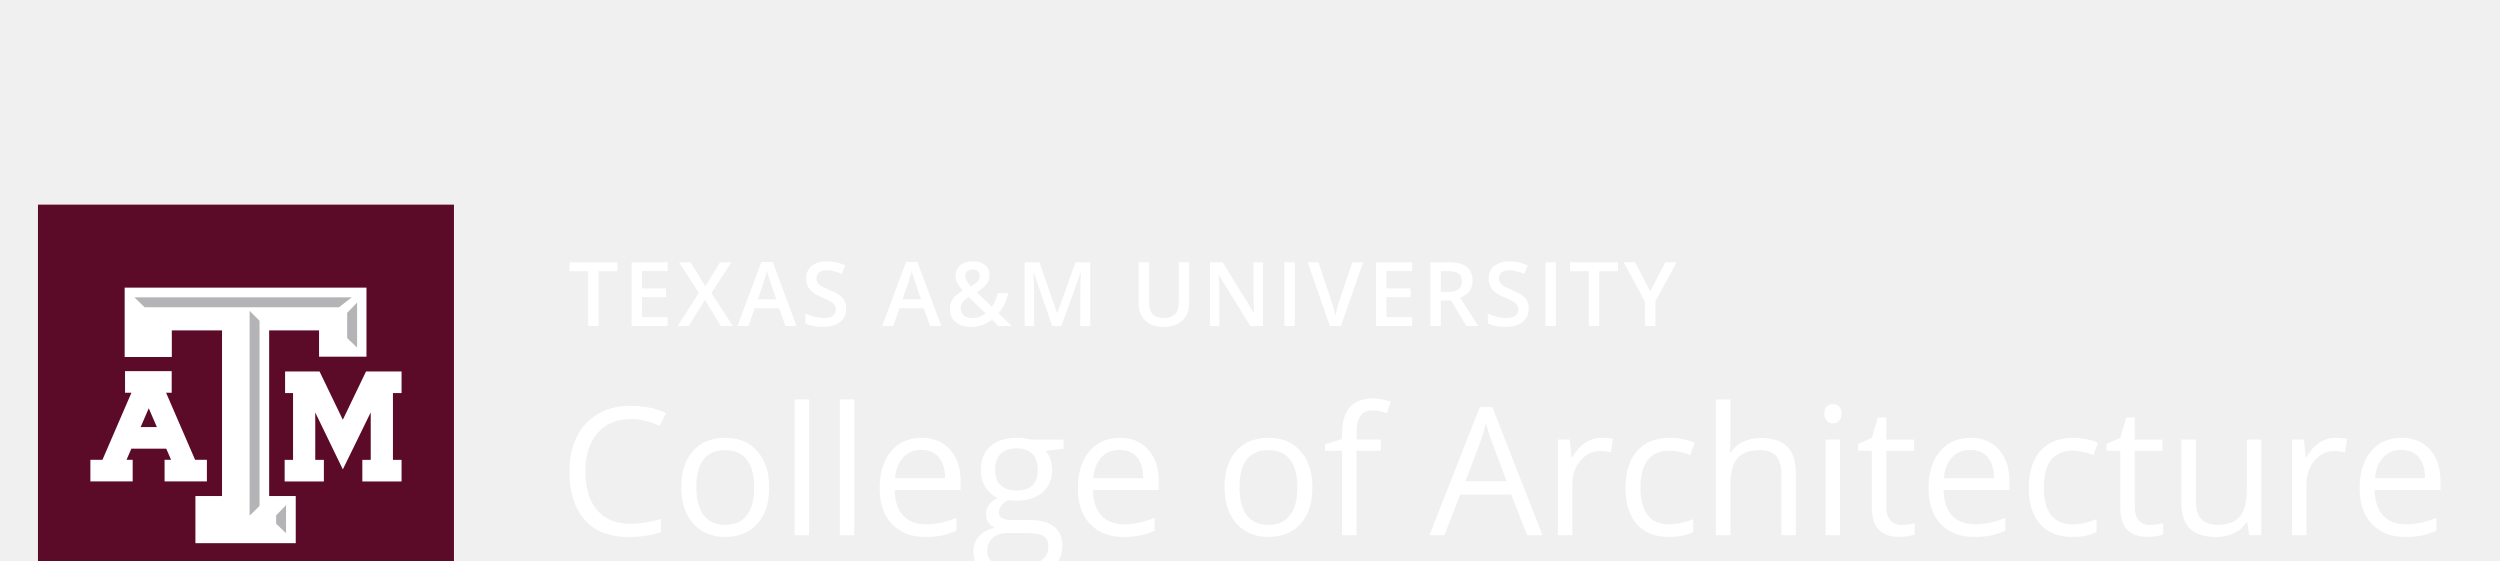
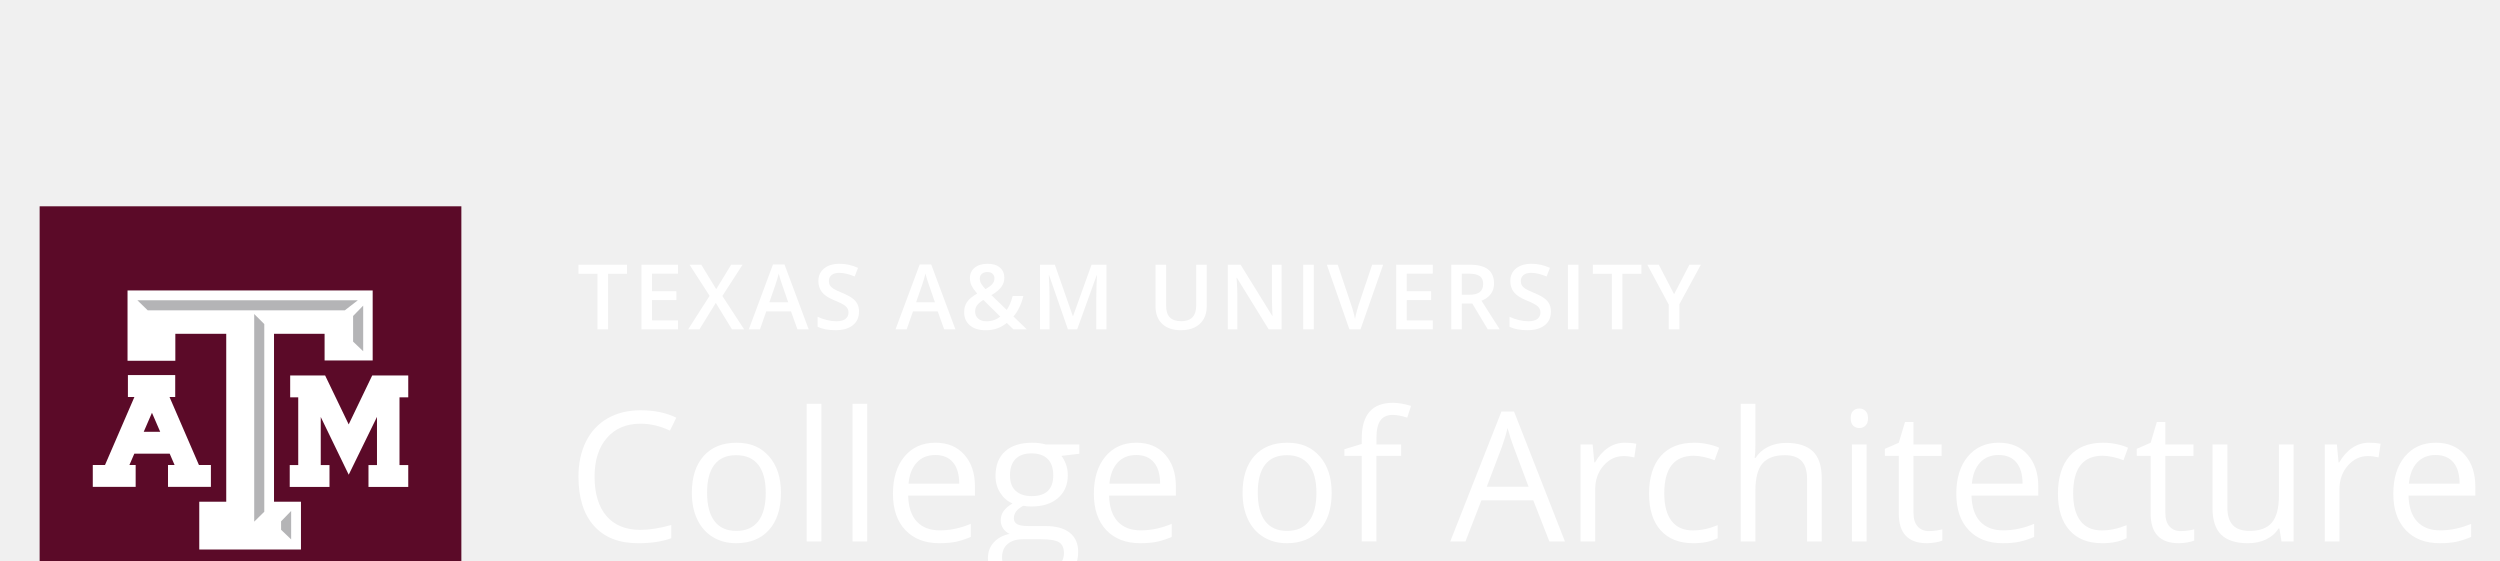
<svg xmlns="http://www.w3.org/2000/svg" version="1.1" viewBox="0 0 1560 350" preserveAspectRatio="xMidYMid meet">
  <defs>
    <style>
      .cls-1{fill:none;}
      .cls-2{fill:#5b0a28;}   /* 深栗色 */
      .cls-3{fill:#ffffff;}   /* 白 */
      .cls-4{fill:#b4b4b6;}   /* 灰 */
      .cls-5{clip-path:url(#clip);}
    </style>
    <clipPath id="clip">
      <rect class="cls-1" width="1560" height="350" />
    </clipPath>
  </defs>
-   <g transform="translate(-52,52) scale(1.45)">
+   <g transform="translate(-52,52) scale(1.47)">
    <rect class="cls-2" x="52.2" y="52.2" width="179.02" height="180.44" />
    <polygon class="cls-3" points="207.44 124.01 194.15 124.01 193.38 124.01 193.04 124.7 183.39 144.78 173.72 124.7 173.39 124.01 172.62 124.01 159.77 124.01 158.55 124.01 158.55 125.23 158.55 132.08 158.55 133.3 159.77 133.3 161.97 133.3 161.97 162.04 159.59 162.04 158.36 162.04 158.36 163.26 158.36 170.11 158.36 171.33 159.59 171.33 174.02 171.33 175.24 171.33 175.24 170.11 175.24 163.26 175.24 162.04 174.02 162.04 171.53 162.04 171.53 141.64 182.3 163.87 183.4 166.13 184.51 163.87 195.4 141.59 195.4 162.04 193.02 162.04 191.79 162.04 191.79 163.26 191.79 170.11 191.79 171.33 193.02 171.33 207.44 171.33 208.67 171.33 208.67 170.11 208.67 163.26 208.67 162.04 207.44 162.04 204.96 162.04 204.96 133.3 207.44 133.3 208.67 133.3 208.67 132.08 208.67 125.23 208.67 124.01 207.44 124.01" />
    <path class="cls-3" d="M123.65,162.01h-3.83l-12.49-28.87h2.42v-9.3h-20.08v9.3h2.76l-12.48,28.87h-5.19v9.3h18.2v-9.3h-2.65l2.08-4.8h15.02l2.07,4.8h-2.79v9.3h18.21v-9.3h-1.23ZM103.37,147.91h-6.98l3.49-8.07,3.49,8.07Z" />
    <polygon class="cls-3" points="192.17 87.92 90.92 87.92 89.51 87.92 89.51 89.32 89.51 116.37 89.51 117.77 90.92 117.77 108.4 117.77 109.8 117.77 109.8 116.37 109.8 106.32 131.41 106.32 131.41 177.6 121.35 177.6 119.96 177.6 119.96 179.01 119.96 196.5 119.96 197.89 121.35 197.89 161.73 197.89 163.13 197.89 163.13 196.5 163.13 179.01 163.13 177.6 161.73 177.6 151.69 177.6 151.69 106.32 173.16 106.32 173.16 116.24 173.16 117.64 174.57 117.64 192.17 117.64 193.57 117.64 193.57 116.24 193.57 89.32 193.57 87.92 192.17 87.92" />
    <polygon class="cls-4" points="154.69 185.93 158.96 181.52 158.96 193.6 154.69 189.51 154.69 185.93" />
    <polygon class="cls-4" points="147.56 181.85 143.28 186.06 143.28 97.92 147.56 102.19 147.56 181.85" />
    <polygon class="cls-4" points="98.09 96.37 93.69 92.09 187.27 92.09 181.73 96.37 98.09 96.37" />
    <polygon class="cls-4" points="189.54 113.73 185.26 109.64 185.26 98.76 189.54 94.36 189.54 113.73" />
    <g class="cls-5">
      <path class="cls-2" d="M237.58,229.05c0-1.98,1.61-3.59,3.59-3.59s3.59,1.61,3.59,3.59-1.61,3.59-3.59,3.59-3.59-1.61-3.59-3.59M243.89,229.05c0-1.68-1.21-2.89-2.71-2.89s-2.71,1.21-2.71,2.89,1.21,2.89,2.71,2.89,2.71-1.21,2.71-2.89M239.79,227h1.51c.97,0,1.5.34,1.5,1.19,0,.7-.4,1.03-1.06,1.09l1.09,1.78h-.78l-1.05-1.75h-.46v1.75h-.76v-4.06ZM240.55,228.74h.67c.45,0,.84-.06.84-.61,0-.48-.44-.56-.82-.56h-.68v1.16Z" />
      <polygon class="cls-3" points="293.48 104.42 288.99 104.42 288.99 80.84 280.92 80.84 280.92 76.99 301.54 76.99 301.54 80.84 293.48 80.84 293.48 104.42" />
      <polygon class="cls-3" points="323.18 104.42 307.67 104.42 307.67 76.99 323.18 76.99 323.18 80.78 312.15 80.78 312.15 88.25 322.49 88.25 322.49 92 312.15 92 312.15 100.62 323.18 100.62 323.18 104.42" />
      <polygon class="cls-3" points="351.24 104.42 346.08 104.42 339.22 93.2 332.29 104.42 327.49 104.42 336.59 90.2 328.07 76.99 333.06 76.99 339.4 87.37 345.75 76.99 350.58 76.99 342.01 90.27 351.24 104.42" />
      <path class="cls-3" d="M373.88,104.42l-2.74-7.62h-10.49l-2.68,7.62h-4.73l10.26-27.54h4.88l10.27,27.54h-4.77ZM369.95,92.94l-2.57-7.47c-.19-.5-.45-1.29-.78-2.36-.33-1.08-.56-1.86-.68-2.36-.34,1.54-.83,3.22-1.48,5.04l-2.48,7.15h7.99Z" />
      <path class="cls-3" d="M400.01,96.97c0,2.44-.88,4.35-2.65,5.74-1.76,1.39-4.2,2.08-7.3,2.08s-5.64-.48-7.62-1.45v-4.24c1.25.59,2.58,1.05,3.99,1.39,1.41.34,2.72.51,3.93.51,1.78,0,3.08-.34,3.93-1.01.85-.68,1.27-1.58,1.27-2.72,0-1.02-.39-1.9-1.16-2.61-.78-.71-2.38-1.56-4.8-2.53-2.5-1.01-4.26-2.17-5.29-3.47-1.02-1.3-1.54-2.87-1.54-4.69,0-2.29.81-4.09,2.44-5.4,1.63-1.31,3.81-1.97,6.55-1.97s5.24.57,7.84,1.73l-1.42,3.66c-2.44-1.02-4.62-1.54-6.53-1.54-1.45,0-2.55.31-3.3.95-.75.63-1.12,1.46-1.12,2.51,0,.71.15,1.32.45,1.83.3.51.79.99,1.48,1.44.69.45,1.92,1.04,3.71,1.78,2.01.84,3.49,1.62,4.43,2.35.94.72,1.63,1.54,2.07,2.46.44.91.66,1.99.66,3.23" />
      <path class="cls-3" d="M436.16,104.42l-2.74-7.62h-10.49l-2.68,7.62h-4.73l10.26-27.54h4.88l10.27,27.54h-4.77ZM432.24,92.94l-2.57-7.47c-.19-.5-.45-1.29-.78-2.36-.33-1.08-.56-1.86-.68-2.36-.34,1.54-.83,3.22-1.48,5.04l-2.48,7.15h7.99Z" />
      <path class="cls-3" d="M444.64,97.16c0-1.64.4-3.07,1.2-4.29.8-1.22,2.24-2.43,4.33-3.63-1.19-1.39-2-2.56-2.43-3.52-.43-.96-.65-1.95-.65-2.97,0-1.9.68-3.4,2.04-4.5,1.36-1.1,3.18-1.65,5.47-1.65s3.96.53,5.22,1.6c1.26,1.07,1.89,2.51,1.89,4.33,0,1.43-.42,2.72-1.27,3.88-.84,1.16-2.25,2.33-4.23,3.49l6.49,6.27c1.01-1.34,1.86-3.3,2.54-5.89h4.54c-.87,3.55-2.28,6.45-4.2,8.69l5.65,5.46h-5.68l-2.8-2.72c-1.28,1.03-2.64,1.8-4.08,2.32-1.45.52-3.04.78-4.79.78-2.88,0-5.14-.68-6.77-2.05s-2.46-3.23-2.46-5.59M454.1,101.01c2.29,0,4.24-.67,5.87-2.01l-7.18-7.07c-1.33.85-2.24,1.65-2.74,2.4-.5.74-.75,1.59-.75,2.54,0,1.22.43,2.22,1.3,2.99.87.77,2.04,1.15,3.5,1.15M451.3,82.9c0,.79.21,1.53.63,2.23.42.7,1.01,1.45,1.76,2.23,1.41-.8,2.4-1.55,2.97-2.24.57-.69.85-1.47.85-2.34,0-.81-.27-1.46-.82-1.95-.54-.49-1.27-.73-2.17-.73-.99,0-1.77.26-2.35.76-.59.51-.88,1.18-.88,2.04" />
      <path class="cls-3" d="M488.69,104.42l-7.96-22.91h-.15c.21,3.4.32,6.59.32,9.57v13.34h-4.07v-27.43h6.32l7.62,21.82h.11l7.84-21.82h6.34v27.43h-4.32v-13.56c0-1.36.04-3.14.1-5.33.07-2.19.13-3.51.18-3.98h-.15l-8.24,22.87h-3.96Z" />
      <path class="cls-3" d="M547.62,76.99v17.75c0,2.03-.43,3.8-1.3,5.32-.87,1.52-2.13,2.69-3.77,3.51-1.65.82-3.61,1.23-5.9,1.23-3.4,0-6.05-.9-7.94-2.7-1.89-1.8-2.83-4.28-2.83-7.43v-17.67h4.5v17.35c0,2.26.52,3.94,1.58,5.01,1.05,1.07,2.66,1.61,4.84,1.61,4.23,0,6.34-2.22,6.34-6.66v-17.32h4.48Z" />
      <path class="cls-3" d="M579.41,104.42h-5.5l-13.49-21.86h-.15l.09,1.22c.18,2.33.26,4.45.26,6.38v14.26h-4.07v-27.43h5.44l13.45,21.75h.11c-.02-.29-.07-1.34-.15-3.14-.07-1.81-.11-3.22-.11-4.23v-14.37h4.11v27.43Z" />
      <rect class="cls-3" x="588.58" y="76.99" width="4.48" height="27.43" />
      <path class="cls-3" d="M617.86,76.99h4.65l-9.61,27.43h-4.73l-9.57-27.43h4.62l5.72,17.05c.3.81.62,1.86.96,3.14.34,1.28.56,2.24.66,2.86.16-.95.41-2.05.75-3.3.34-1.25.61-2.18.82-2.78l5.72-16.98Z" />
      <polygon class="cls-3" points="643.57 104.42 628.05 104.42 628.05 76.99 643.57 76.99 643.57 80.78 632.53 80.78 632.53 88.25 642.87 88.25 642.87 92 632.53 92 632.53 100.62 643.57 100.62 643.57 104.42" />
      <path class="cls-3" d="M655.9,93.46v10.96h-4.48v-27.43h7.75c3.54,0,6.16.66,7.86,1.99,1.7,1.32,2.55,3.33,2.55,6,0,3.42-1.78,5.85-5.33,7.3l7.75,12.14h-5.1l-6.57-10.96h-4.43ZM655.9,89.75h3.11c2.09,0,3.6-.39,4.54-1.16.94-.78,1.41-1.93,1.41-3.45s-.51-2.67-1.52-3.34c-1.01-.68-2.54-1.01-4.58-1.01h-2.96v8.97Z" />
      <path class="cls-3" d="M693.72,96.97c0,2.44-.88,4.35-2.65,5.74-1.76,1.39-4.2,2.08-7.3,2.08s-5.64-.48-7.62-1.45v-4.24c1.25.59,2.58,1.05,3.99,1.39,1.41.34,2.72.51,3.93.51,1.78,0,3.08-.34,3.93-1.01.85-.68,1.27-1.58,1.27-2.72,0-1.02-.39-1.9-1.16-2.61-.78-.71-2.38-1.56-4.8-2.53-2.5-1.01-4.27-2.17-5.29-3.47-1.02-1.3-1.54-2.87-1.54-4.69,0-2.29.81-4.09,2.44-5.4,1.63-1.31,3.81-1.97,6.55-1.97s5.24.57,7.84,1.73l-1.42,3.66c-2.44-1.02-4.62-1.54-6.53-1.54-1.45,0-2.55.31-3.3.95-.75.63-1.12,1.46-1.12,2.51,0,.71.15,1.32.45,1.83.3.51.79.99,1.48,1.44.69.45,1.92,1.04,3.71,1.78,2.01.84,3.49,1.62,4.43,2.35.94.72,1.63,1.54,2.07,2.46.44.91.66,1.99.66,3.23" />
      <rect class="cls-3" x="700.95" y="76.99" width="4.48" height="27.43" />
      <polygon class="cls-3" points="724.07 104.42 719.59 104.42 719.59 80.84 711.52 80.84 711.52 76.99 732.14 76.99 732.14 80.84 724.07 80.84 724.07 104.42" />
      <polygon class="cls-3" points="746.01 89.51 752.51 76.99 757.38 76.99 748.25 93.79 748.25 104.42 743.74 104.42 743.74 93.94 734.64 76.99 739.52 76.99 746.01 89.51" />
      <path class="cls-3" d="M307.29,144.48c-6.03,0-10.8,2.01-14.29,6.03-3.49,4.02-5.24,9.52-5.24,16.51s1.68,12.74,5.05,16.65c3.37,3.92,8.17,5.88,14.4,5.88,3.83,0,8.2-.69,13.11-2.07v5.6c-3.81,1.43-8.5,2.14-14.08,2.14-8.09,0-14.33-2.45-18.72-7.36-4.39-4.91-6.59-11.88-6.59-20.92,0-5.66,1.06-10.61,3.17-14.87,2.12-4.26,5.17-7.54,9.16-9.84,3.99-2.3,8.69-3.45,14.1-3.45,5.76,0,10.79,1.05,15.1,3.15l-2.7,5.48c-4.15-1.95-8.31-2.93-12.47-2.93" />
      <path class="cls-3" d="M366.88,173.84c0,6.71-1.69,11.95-5.07,15.72-3.38,3.77-8.05,5.65-14.01,5.65-3.68,0-6.95-.86-9.8-2.59-2.86-1.73-5.06-4.21-6.61-7.43-1.55-3.23-2.33-7.01-2.33-11.34,0-6.71,1.68-11.94,5.03-15.68,3.35-3.74,8.01-5.61,13.97-5.61s10.33,1.92,13.73,5.75c3.39,3.83,5.09,9.01,5.09,15.55M335.53,173.84c0,5.26,1.05,9.26,3.15,12.02,2.1,2.75,5.19,4.13,9.28,4.13s7.18-1.37,9.29-4.11c2.11-2.74,3.17-6.75,3.17-12.04s-1.06-9.21-3.17-11.92c-2.12-2.72-5.24-4.07-9.37-4.07s-7.16,1.34-9.24,4.02c-2.08,2.68-3.12,6.67-3.12,11.98" />
      <rect class="cls-3" x="377.81" y="136.03" width="6.23" height="58.43" />
      <rect class="cls-3" x="397.26" y="136.03" width="6.23" height="58.43" />
      <path class="cls-3" d="M434.1,195.21c-6.08,0-10.88-1.85-14.4-5.56-3.52-3.71-5.28-8.85-5.28-15.43s1.63-11.9,4.9-15.81c3.27-3.91,7.65-5.86,13.16-5.86,5.16,0,9.24,1.7,12.24,5.09,3.01,3.39,4.51,7.87,4.51,13.43v3.94h-28.35c.12,4.83,1.34,8.5,3.66,11,2.32,2.5,5.58,3.75,9.78,3.75,4.43,0,8.81-.93,13.14-2.78v5.56c-2.2.95-4.29,1.63-6.25,2.05-1.97.41-4.34.62-7.12.62M432.41,157.77c-3.31,0-5.94,1.08-7.9,3.23-1.97,2.15-3.12,5.13-3.48,8.94h21.52c0-3.93-.88-6.94-2.63-9.03-1.75-2.09-4.26-3.14-7.51-3.14" />
      <path class="cls-3" d="M493.55,153.3v3.94l-7.62.9c.7.88,1.33,2.02,1.88,3.44.55,1.41.83,3.01.83,4.79,0,4.03-1.38,7.25-4.13,9.65s-6.54,3.61-11.34,3.61c-1.23,0-2.38-.1-3.45-.3-2.65,1.4-3.98,3.17-3.98,5.29,0,1.13.46,1.96,1.39,2.5.93.54,2.52.81,4.77.81h7.29c4.46,0,7.88.94,10.27,2.82s3.59,4.61,3.59,8.19c0,4.56-1.83,8.03-5.48,10.42-3.66,2.39-8.99,3.59-16,3.59-5.38,0-9.53-1-12.45-3-2.92-2-4.38-4.83-4.38-8.49,0-2.5.8-4.67,2.4-6.5,1.6-1.83,3.85-3.07,6.76-3.72-1.05-.48-1.93-1.21-2.65-2.22-.71-1-1.07-2.17-1.07-3.49,0-1.5.4-2.82,1.2-3.94.8-1.13,2.07-2.22,3.79-3.27-2.13-.88-3.86-2.37-5.2-4.47-1.34-2.1-2.01-4.51-2.01-7.21,0-4.5,1.35-7.98,4.06-10.42,2.7-2.44,6.53-3.66,11.49-3.66,2.15,0,4.09.25,5.82.75h14.23ZM460.73,201.37c0,2.23.94,3.92,2.82,5.07,1.88,1.15,4.57,1.73,8.07,1.73,5.23,0,9.11-.78,11.62-2.35,2.52-1.56,3.77-3.69,3.77-6.36,0-2.23-.69-3.77-2.07-4.64-1.38-.86-3.97-1.3-7.77-1.3h-7.47c-2.83,0-5.03.68-6.61,2.03-1.58,1.35-2.37,3.29-2.37,5.82M464.11,166.48c0,2.88.81,5.06,2.44,6.53,1.63,1.48,3.89,2.21,6.8,2.21,6.08,0,9.12-2.95,9.12-8.86s-3.08-9.28-9.24-9.28c-2.93,0-5.18.79-6.76,2.37-1.58,1.58-2.37,3.92-2.37,7.02" />
      <path class="cls-3" d="M519.38,195.21c-6.08,0-10.88-1.85-14.4-5.56s-5.27-8.85-5.27-15.43,1.63-11.9,4.9-15.81c3.27-3.91,7.65-5.86,13.16-5.86,5.16,0,9.24,1.7,12.24,5.09,3,3.39,4.51,7.87,4.51,13.43v3.94h-28.35c.12,4.83,1.35,8.5,3.66,11,2.32,2.5,5.58,3.75,9.78,3.75,4.43,0,8.81-.93,13.14-2.78v5.56c-2.2.95-4.29,1.63-6.25,2.05-1.97.41-4.34.62-7.12.62M517.69,157.77c-3.31,0-5.94,1.08-7.91,3.23-1.96,2.15-3.12,5.13-3.47,8.94h21.52c0-3.93-.88-6.94-2.63-9.03-1.75-2.09-4.26-3.14-7.51-3.14" />
      <path class="cls-3" d="M600.65,173.84c0,6.71-1.69,11.95-5.07,15.72-3.38,3.77-8.05,5.65-14.01,5.65-3.68,0-6.95-.86-9.8-2.59-2.85-1.73-5.06-4.21-6.61-7.43-1.55-3.23-2.33-7.01-2.33-11.34,0-6.71,1.68-11.94,5.03-15.68,3.35-3.74,8.01-5.61,13.97-5.61s10.33,1.92,13.73,5.75c3.39,3.83,5.09,9.01,5.09,15.55M569.29,173.84c0,5.26,1.05,9.26,3.15,12.02,2.1,2.75,5.2,4.13,9.28,4.13s7.18-1.37,9.29-4.11c2.11-2.74,3.17-6.75,3.17-12.04s-1.06-9.21-3.17-11.92c-2.12-2.72-5.24-4.07-9.37-4.07s-7.16,1.34-9.24,4.02c-2.08,2.68-3.12,6.67-3.12,11.98" />
      <path class="cls-3" d="M630.13,158.14h-10.48v36.31h-6.23v-36.31h-7.36v-2.82l7.36-2.25v-2.29c0-10.12,4.42-15.17,13.26-15.17,2.18,0,4.73.44,7.66,1.31l-1.61,4.99c-2.41-.78-4.46-1.16-6.16-1.16-2.35,0-4.09.78-5.22,2.35-1.13,1.56-1.69,4.07-1.69,7.53v2.67h10.48v4.84Z" />
      <path class="cls-3" d="M693.06,194.46l-6.83-17.46h-22.01l-6.76,17.46h-6.46l21.71-55.13h5.37l21.59,55.13h-6.61ZM684.24,171.25l-6.38-17.01c-.83-2.15-1.68-4.79-2.55-7.92-.55,2.4-1.34,5.04-2.36,7.92l-6.46,17.01h17.76Z" />
      <path class="cls-3" d="M725.06,152.55c1.83,0,3.47.15,4.92.45l-.86,5.78c-1.7-.38-3.21-.56-4.51-.56-3.33,0-6.18,1.35-8.54,4.06-2.37,2.7-3.55,6.07-3.55,10.1v22.08h-6.23v-41.16h5.14l.71,7.62h.3c1.53-2.68,3.37-4.74,5.52-6.19,2.15-1.45,4.52-2.18,7.1-2.18" />
      <path class="cls-3" d="M754.12,195.21c-5.96,0-10.57-1.83-13.84-5.5-3.27-3.67-4.9-8.85-4.9-15.56s1.66-12.2,4.98-15.96c3.32-3.75,8.04-5.63,14.18-5.63,1.98,0,3.96.21,5.93.64,1.98.43,3.53.93,4.66,1.5l-1.92,5.29c-1.38-.55-2.88-1.01-4.51-1.37-1.63-.36-3.07-.54-4.32-.54-8.36,0-12.54,5.33-12.54,16,0,5.06,1.02,8.94,3.06,11.64,2.04,2.7,5.06,4.06,9.07,4.06,3.43,0,6.95-.74,10.55-2.22v5.52c-2.75,1.43-6.22,2.14-10.4,2.14" />
      <path class="cls-3" d="M802.45,194.46v-26.62c0-3.35-.77-5.86-2.29-7.51-1.53-1.65-3.92-2.48-7.17-2.48-4.33,0-7.49,1.18-9.48,3.53-1.99,2.35-2.99,6.21-2.99,11.57v21.52h-6.23v-58.43h6.23v17.69c0,2.13-.1,3.89-.3,5.29h.38c1.23-1.98,2.97-3.54,5.24-4.68,2.26-1.14,4.85-1.71,7.75-1.71,5.03,0,8.81,1.2,11.32,3.59,2.52,2.39,3.77,6.19,3.77,11.4v26.85h-6.23Z" />
      <path class="cls-3" d="M820.97,142.15c0-1.43.35-2.47,1.05-3.13.7-.66,1.58-.99,2.63-.99s1.86.34,2.59,1.01c.73.68,1.09,1.71,1.09,3.12s-.36,2.45-1.09,3.14c-.73.69-1.59,1.03-2.59,1.03-1.05,0-1.93-.34-2.63-1.03-.7-.69-1.05-1.73-1.05-3.14M827.73,194.46h-6.23v-41.16h6.23v41.16Z" />
      <path class="cls-3" d="M854.24,190.06c1.1,0,2.17-.08,3.19-.24,1.03-.16,1.84-.33,2.44-.51v4.77c-.68.33-1.67.59-2.99.81-1.31.21-2.5.32-3.55.32-7.96,0-11.94-4.19-11.94-12.58v-24.48h-5.9v-3l5.9-2.59,2.63-8.79h3.61v9.54h11.94v4.85h-11.94v24.22c0,2.48.59,4.38,1.76,5.71,1.18,1.33,2.79,1.99,4.84,1.99" />
      <path class="cls-3" d="M885.48,195.21c-6.08,0-10.88-1.85-14.4-5.56-3.52-3.71-5.28-8.85-5.28-15.43s1.63-11.9,4.9-15.81c3.27-3.91,7.65-5.86,13.16-5.86,5.16,0,9.24,1.7,12.24,5.09,3.01,3.39,4.51,7.87,4.51,13.43v3.94h-28.35c.12,4.83,1.35,8.5,3.66,11,2.31,2.5,5.58,3.75,9.78,3.75,4.43,0,8.81-.93,13.14-2.78v5.56c-2.2.95-4.29,1.63-6.25,2.05-1.97.41-4.34.62-7.12.62M883.79,157.77c-3.31,0-5.94,1.08-7.91,3.23-1.97,2.15-3.12,5.13-3.47,8.94h21.52c0-3.93-.88-6.94-2.63-9.03-1.75-2.09-4.26-3.14-7.51-3.14" />
      <path class="cls-3" d="M927.69,195.21c-5.96,0-10.57-1.83-13.84-5.5-3.27-3.67-4.9-8.85-4.9-15.56s1.66-12.2,4.98-15.96c3.32-3.75,8.04-5.63,14.18-5.63,1.98,0,3.96.21,5.93.64,1.98.43,3.53.93,4.66,1.5l-1.92,5.29c-1.38-.55-2.88-1.01-4.51-1.37-1.63-.36-3.07-.54-4.32-.54-8.36,0-12.54,5.33-12.54,16,0,5.06,1.02,8.94,3.06,11.64,2.04,2.7,5.06,4.06,9.07,4.06,3.43,0,6.95-.74,10.55-2.22v5.52c-2.75,1.43-6.22,2.14-10.4,2.14" />
      <path class="cls-3" d="M961.15,190.06c1.1,0,2.17-.08,3.19-.24,1.03-.16,1.84-.33,2.44-.51v4.77c-.68.33-1.67.59-2.99.81-1.31.21-2.5.32-3.55.32-7.96,0-11.94-4.19-11.94-12.58v-24.48h-5.9v-3l5.9-2.59,2.63-8.79h3.61v9.54h11.94v4.85h-11.94v24.22c0,2.48.59,4.38,1.76,5.71,1.18,1.33,2.79,1.99,4.84,1.99" />
      <path class="cls-3" d="M980.87,153.3v26.7c0,3.36.76,5.86,2.29,7.51,1.53,1.65,3.92,2.48,7.17,2.48,4.31,0,7.45-1.18,9.44-3.53,1.99-2.35,2.99-6.2,2.99-11.53v-21.63h6.23v41.16h-5.14l-.9-5.52h-.34c-1.28,2.03-3.05,3.58-5.31,4.66-2.27,1.08-4.85,1.62-7.75,1.62-5.01,0-8.76-1.19-11.25-3.57-2.49-2.38-3.74-6.18-3.74-11.42v-26.93h6.31Z" />
      <path class="cls-3" d="M1040.99,152.55c1.83,0,3.47.15,4.92.45l-.86,5.78c-1.7-.38-3.2-.56-4.51-.56-3.33,0-6.18,1.35-8.54,4.06-2.37,2.7-3.55,6.07-3.55,10.1v22.08h-6.23v-41.16h5.14l.71,7.62h.3c1.53-2.68,3.37-4.74,5.52-6.19,2.15-1.45,4.52-2.18,7.1-2.18" />
      <path class="cls-3" d="M1070.99,195.21c-6.08,0-10.88-1.85-14.4-5.56s-5.28-8.85-5.28-15.43,1.63-11.9,4.9-15.81c3.27-3.91,7.65-5.86,13.16-5.86,5.16,0,9.24,1.7,12.24,5.09,3.01,3.39,4.51,7.87,4.51,13.43v3.94h-28.35c.12,4.83,1.34,8.5,3.66,11,2.31,2.5,5.58,3.75,9.78,3.75,4.43,0,8.81-.93,13.14-2.78v5.56c-2.2.95-4.29,1.63-6.25,2.05-1.97.41-4.34.62-7.12.62M1069.3,157.77c-3.31,0-5.94,1.08-7.91,3.23-1.97,2.15-3.12,5.13-3.47,8.94h21.52c0-3.93-.88-6.94-2.63-9.03-1.75-2.09-4.26-3.14-7.51-3.14" />
    </g>
  </g>
</svg>
